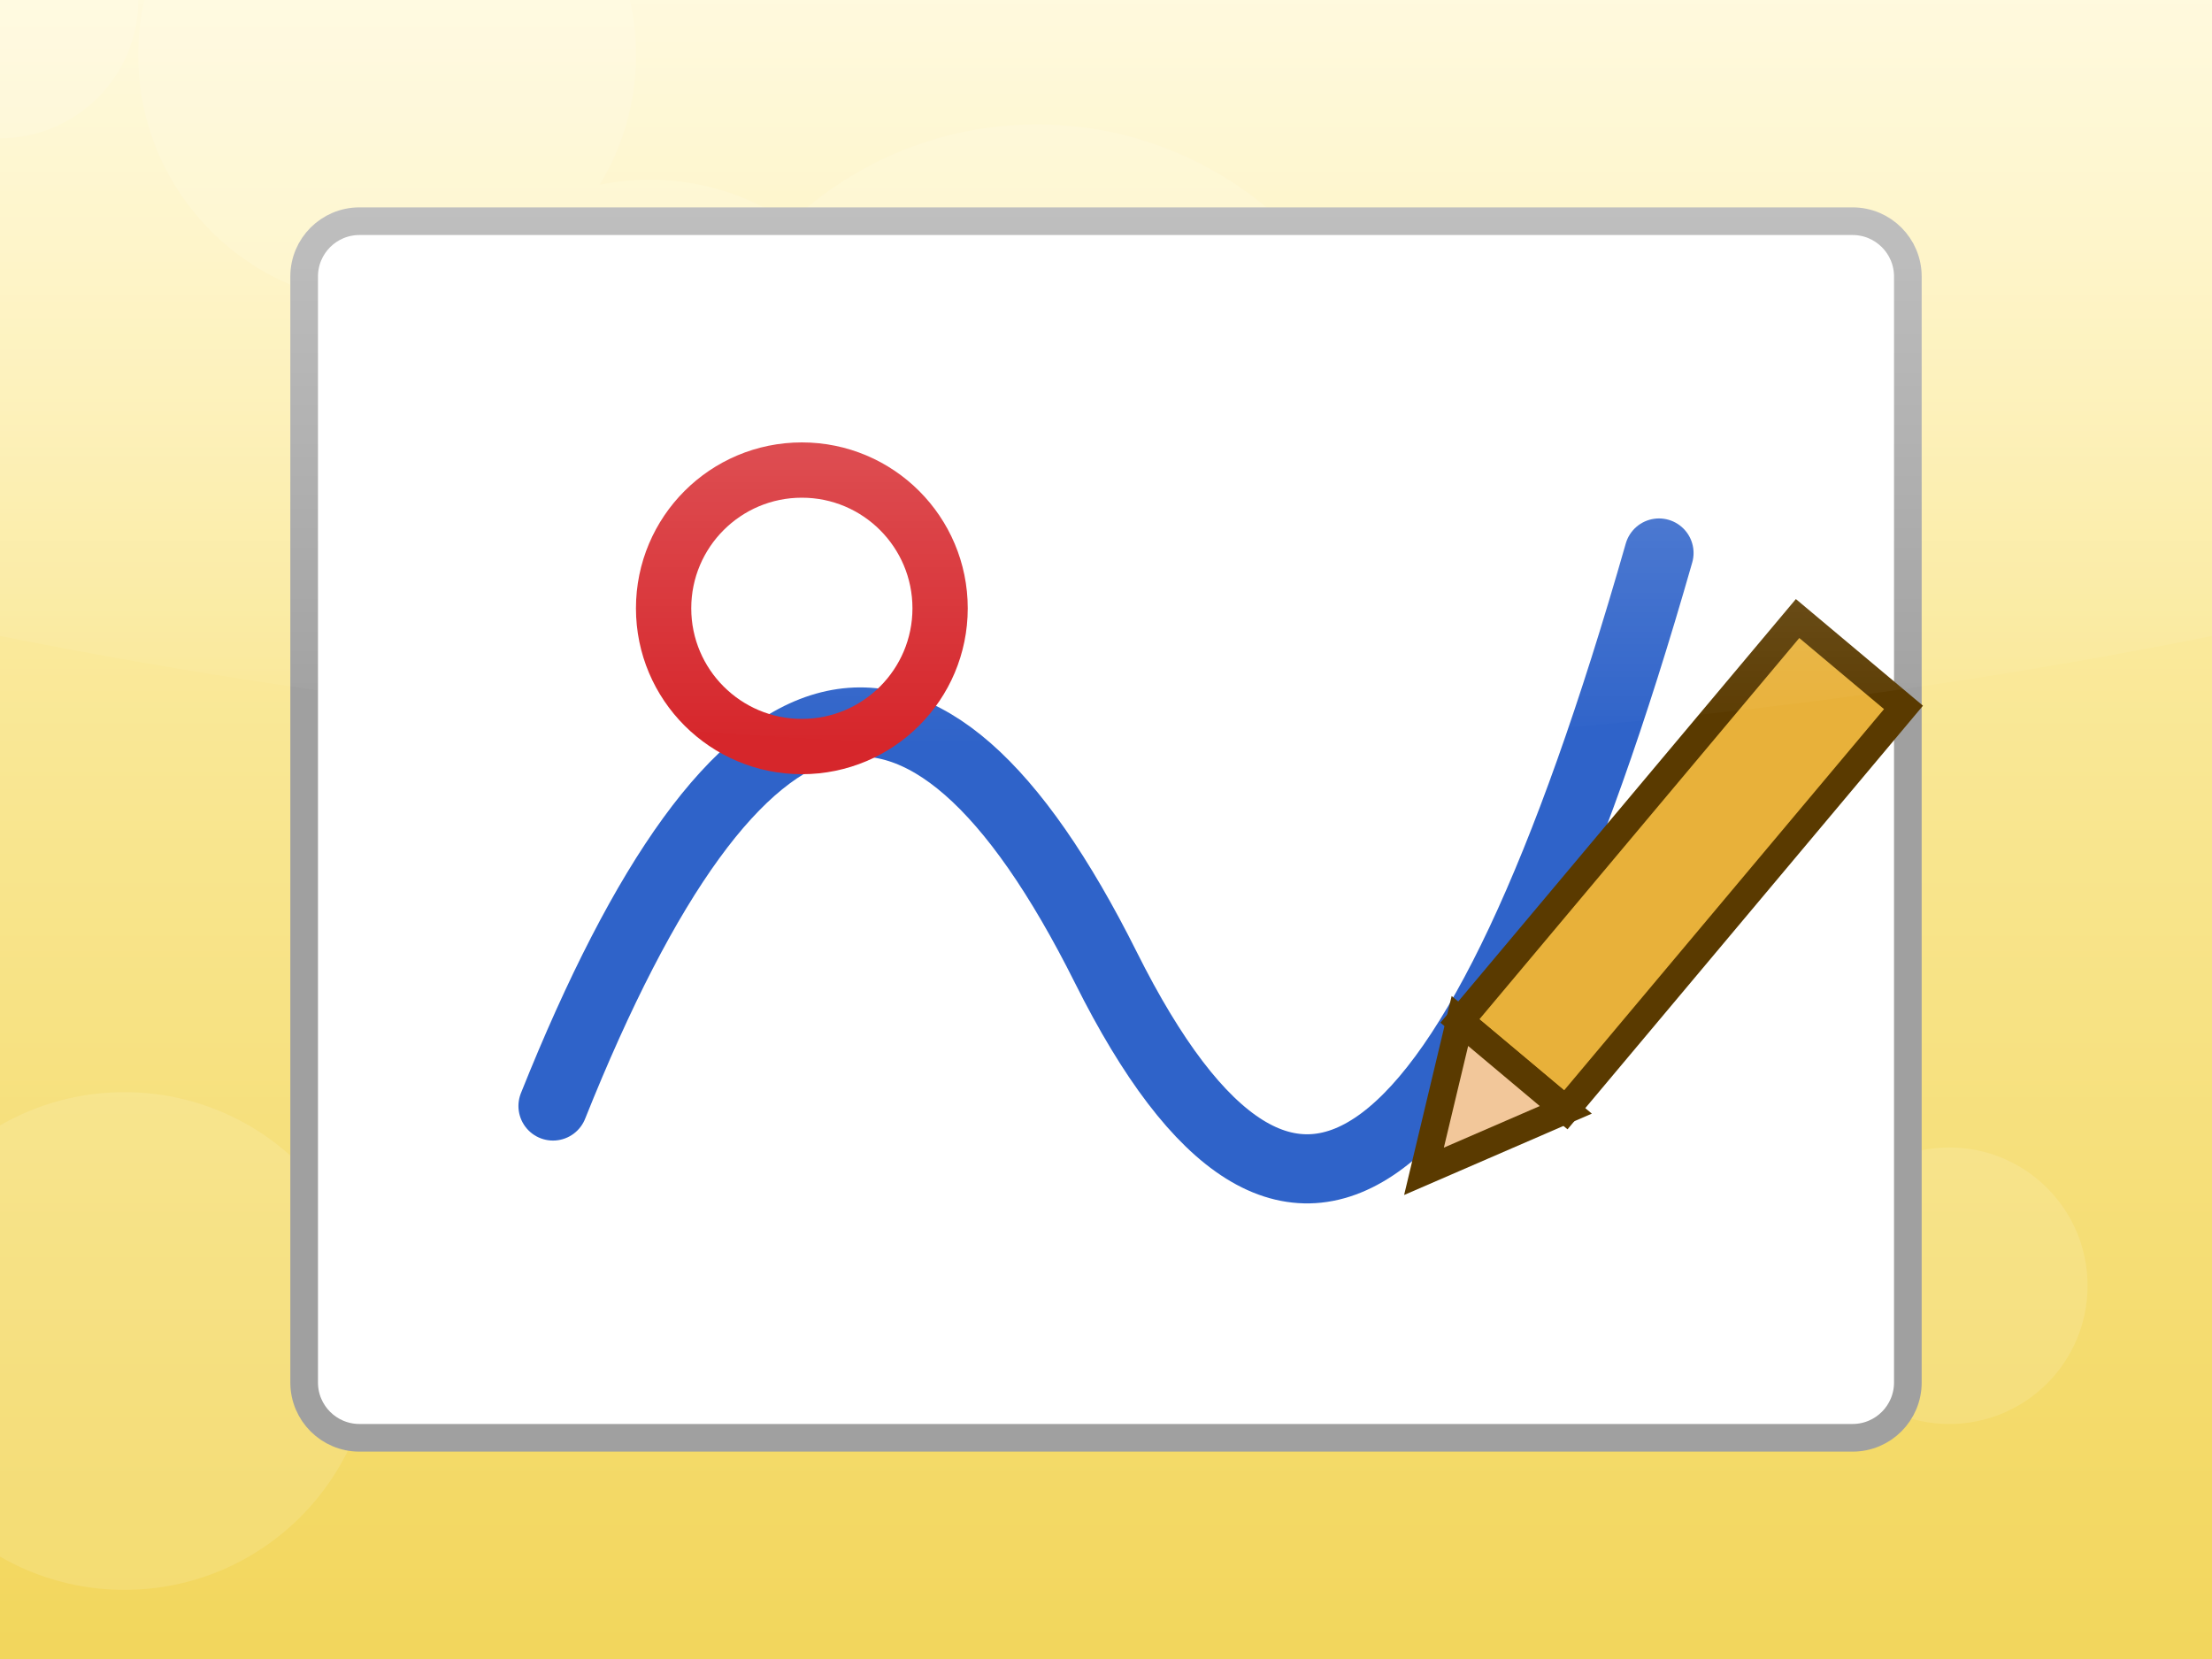
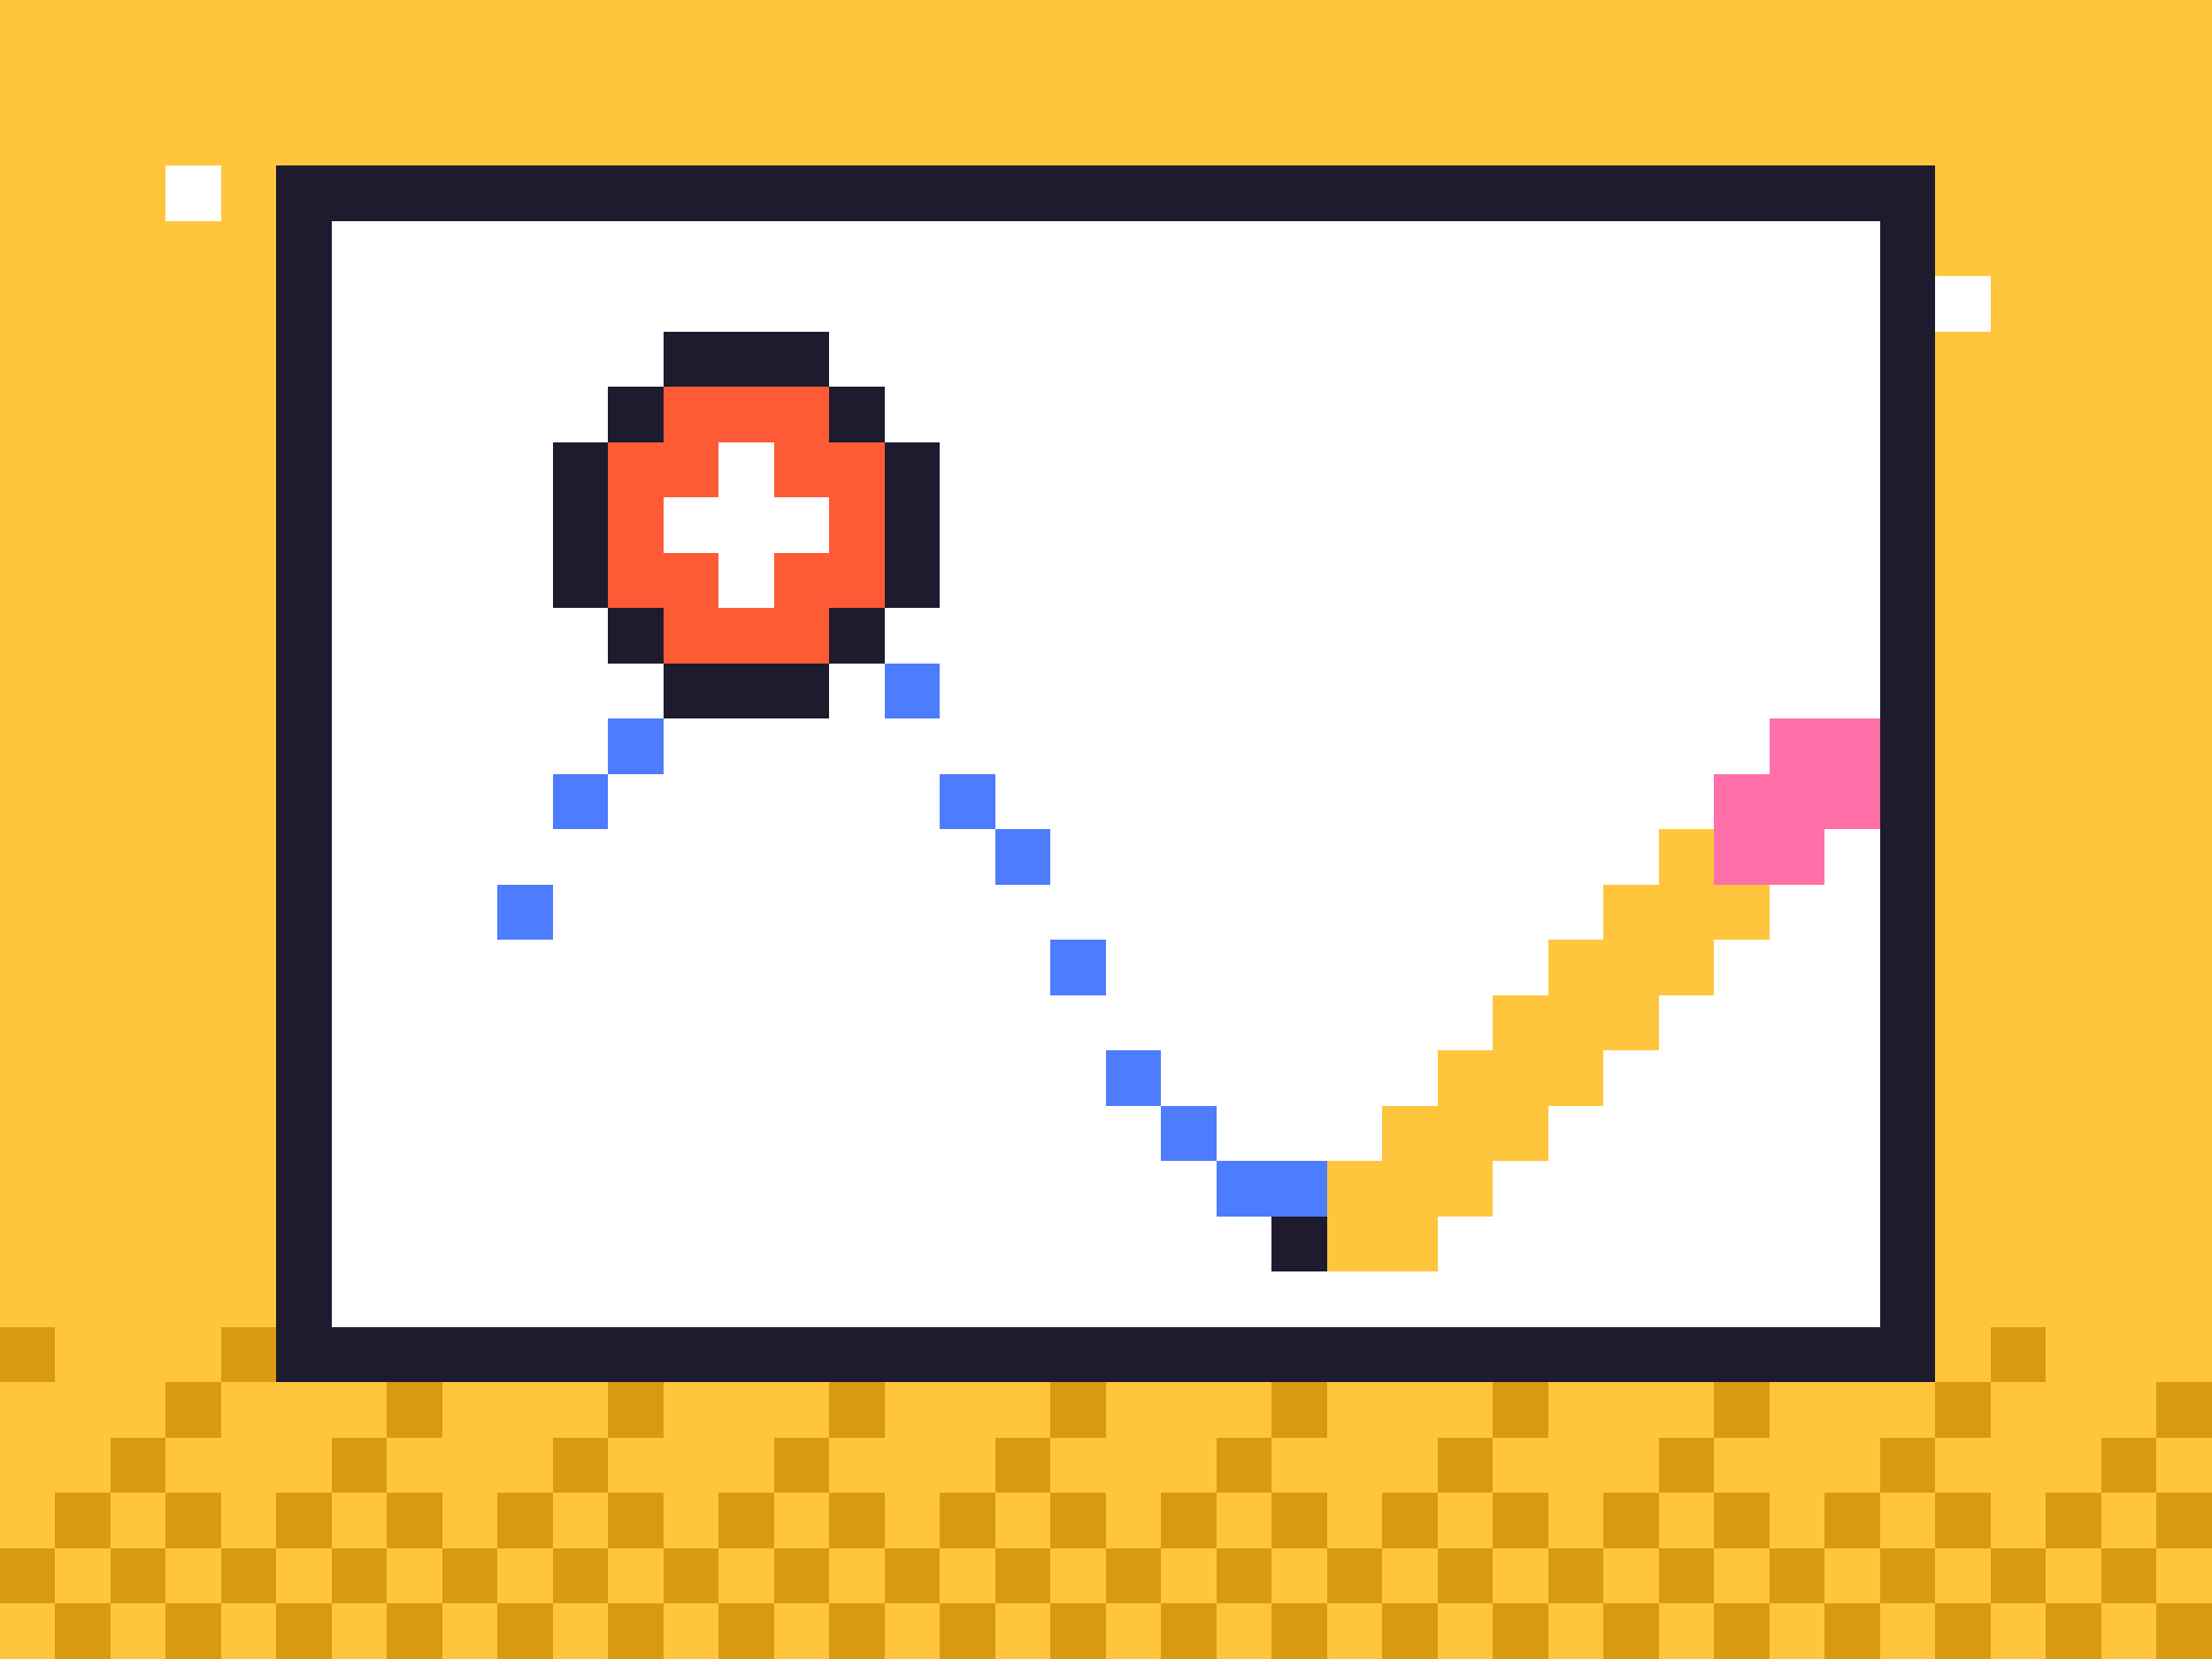
- <svg xmlns="http://www.w3.org/2000/svg" viewBox="0 0 160 120" width="160" height="120">
-   <defs>
-     <linearGradient id="f" x1="0" y1="0" x2="0" y2="1">
-       <stop offset="0" stop-color="#fff5c2" />
-       <stop offset="1" stop-color="#f2d65c" />
-     </linearGradient>
-     <linearGradient id="b" x1="0" y1="0" x2="0" y2="1">
-       <stop offset="0" stop-color="#fff" stop-opacity=".45" />
-       <stop offset="1" stop-color="#fff" stop-opacity="0" />
-     </linearGradient>
-   </defs>
-   <rect width="160" height="120" fill="url(#f)" />
-   <g opacity=".12" fill="#fff">
-     <circle cx="0" cy="0" r="10" />
-     <circle cx="47" cy="31" r="18" />
-     <circle cx="94" cy="62" r="26" />
-     <circle cx="141" cy="93" r="10" />
-     <circle cx="28" cy="4" r="18" />
-     <circle cx="75" cy="35" r="26" />
-     <circle cx="122" cy="66" r="10" />
-     <circle cx="9" cy="97" r="18" />
-   </g>
-   <rect x="22" y="16" width="116" height="88" rx="4" fill="#fff" stroke="#a0a0a0" stroke-width="2" />
-   <path d="M40 80q20-50 40-10t40-30" fill="none" stroke="#2f63c9" stroke-width="5" stroke-linecap="round" />
-   <circle cx="58" cy="44" r="10" fill="none" stroke="#d6262b" stroke-width="4" />
-   <g transform="translate(112 74) rotate(40)">
-     <rect x="-5" y="-34" width="10" height="38" fill="#e8b13a" stroke="#5a3a00" stroke-width="2" />
-     <path d="M-5 4l5 10 5-10z" fill="#f2c79a" stroke="#5a3a00" stroke-width="2" />
-   </g>
-   <path d="M0 0H160V46Q80 62 0 46Z" fill="url(#b)" />
+ <svg xmlns="http://www.w3.org/2000/svg" viewBox="0 0 40 30" width="160" height="120" shape-rendering="crispEdges">
+   <rect x="0" y="0" width="40" height="30" fill="#ffc63d" />
+   <rect x="0" y="24" width="1" height="1" fill="#d99a12" />
+   <rect x="4" y="24" width="1" height="1" fill="#d99a12" />
+   <rect x="8" y="24" width="1" height="1" fill="#d99a12" />
+   <rect x="12" y="24" width="1" height="1" fill="#d99a12" />
+   <rect x="16" y="24" width="1" height="1" fill="#d99a12" />
+   <rect x="20" y="24" width="1" height="1" fill="#d99a12" />
+   <rect x="24" y="24" width="1" height="1" fill="#d99a12" />
+   <rect x="28" y="24" width="1" height="1" fill="#d99a12" />
+   <rect x="32" y="24" width="1" height="1" fill="#d99a12" />
+   <rect x="36" y="24" width="1" height="1" fill="#d99a12" />
+   <rect x="3" y="25" width="1" height="1" fill="#d99a12" />
+   <rect x="7" y="25" width="1" height="1" fill="#d99a12" />
+   <rect x="11" y="25" width="1" height="1" fill="#d99a12" />
+   <rect x="15" y="25" width="1" height="1" fill="#d99a12" />
+   <rect x="19" y="25" width="1" height="1" fill="#d99a12" />
+   <rect x="23" y="25" width="1" height="1" fill="#d99a12" />
+   <rect x="27" y="25" width="1" height="1" fill="#d99a12" />
+   <rect x="31" y="25" width="1" height="1" fill="#d99a12" />
+   <rect x="35" y="25" width="1" height="1" fill="#d99a12" />
+   <rect x="39" y="25" width="1" height="1" fill="#d99a12" />
+   <rect x="2" y="26" width="1" height="1" fill="#d99a12" />
+   <rect x="6" y="26" width="1" height="1" fill="#d99a12" />
+   <rect x="10" y="26" width="1" height="1" fill="#d99a12" />
+   <rect x="14" y="26" width="1" height="1" fill="#d99a12" />
+   <rect x="18" y="26" width="1" height="1" fill="#d99a12" />
+   <rect x="22" y="26" width="1" height="1" fill="#d99a12" />
+   <rect x="26" y="26" width="1" height="1" fill="#d99a12" />
+   <rect x="30" y="26" width="1" height="1" fill="#d99a12" />
+   <rect x="34" y="26" width="1" height="1" fill="#d99a12" />
+   <rect x="38" y="26" width="1" height="1" fill="#d99a12" />
+   <rect x="1" y="27" width="1" height="1" fill="#d99a12" />
+   <rect x="3" y="27" width="1" height="1" fill="#d99a12" />
+   <rect x="5" y="27" width="1" height="1" fill="#d99a12" />
+   <rect x="7" y="27" width="1" height="1" fill="#d99a12" />
+   <rect x="9" y="27" width="1" height="1" fill="#d99a12" />
+   <rect x="11" y="27" width="1" height="1" fill="#d99a12" />
+   <rect x="13" y="27" width="1" height="1" fill="#d99a12" />
+   <rect x="15" y="27" width="1" height="1" fill="#d99a12" />
+   <rect x="17" y="27" width="1" height="1" fill="#d99a12" />
+   <rect x="19" y="27" width="1" height="1" fill="#d99a12" />
+   <rect x="21" y="27" width="1" height="1" fill="#d99a12" />
+   <rect x="23" y="27" width="1" height="1" fill="#d99a12" />
+   <rect x="25" y="27" width="1" height="1" fill="#d99a12" />
+   <rect x="27" y="27" width="1" height="1" fill="#d99a12" />
+   <rect x="29" y="27" width="1" height="1" fill="#d99a12" />
+   <rect x="31" y="27" width="1" height="1" fill="#d99a12" />
+   <rect x="33" y="27" width="1" height="1" fill="#d99a12" />
+   <rect x="35" y="27" width="1" height="1" fill="#d99a12" />
+   <rect x="37" y="27" width="1" height="1" fill="#d99a12" />
+   <rect x="39" y="27" width="1" height="1" fill="#d99a12" />
+   <rect x="0" y="28" width="1" height="1" fill="#d99a12" />
+   <rect x="2" y="28" width="1" height="1" fill="#d99a12" />
+   <rect x="4" y="28" width="1" height="1" fill="#d99a12" />
+   <rect x="6" y="28" width="1" height="1" fill="#d99a12" />
+   <rect x="8" y="28" width="1" height="1" fill="#d99a12" />
+   <rect x="10" y="28" width="1" height="1" fill="#d99a12" />
+   <rect x="12" y="28" width="1" height="1" fill="#d99a12" />
+   <rect x="14" y="28" width="1" height="1" fill="#d99a12" />
+   <rect x="16" y="28" width="1" height="1" fill="#d99a12" />
+   <rect x="18" y="28" width="1" height="1" fill="#d99a12" />
+   <rect x="20" y="28" width="1" height="1" fill="#d99a12" />
+   <rect x="22" y="28" width="1" height="1" fill="#d99a12" />
+   <rect x="24" y="28" width="1" height="1" fill="#d99a12" />
+   <rect x="26" y="28" width="1" height="1" fill="#d99a12" />
+   <rect x="28" y="28" width="1" height="1" fill="#d99a12" />
+   <rect x="30" y="28" width="1" height="1" fill="#d99a12" />
+   <rect x="32" y="28" width="1" height="1" fill="#d99a12" />
+   <rect x="34" y="28" width="1" height="1" fill="#d99a12" />
+   <rect x="36" y="28" width="1" height="1" fill="#d99a12" />
+   <rect x="38" y="28" width="1" height="1" fill="#d99a12" />
+   <rect x="1" y="29" width="1" height="1" fill="#d99a12" />
+   <rect x="3" y="29" width="1" height="1" fill="#d99a12" />
+   <rect x="5" y="29" width="1" height="1" fill="#d99a12" />
+   <rect x="7" y="29" width="1" height="1" fill="#d99a12" />
+   <rect x="9" y="29" width="1" height="1" fill="#d99a12" />
+   <rect x="11" y="29" width="1" height="1" fill="#d99a12" />
+   <rect x="13" y="29" width="1" height="1" fill="#d99a12" />
+   <rect x="15" y="29" width="1" height="1" fill="#d99a12" />
+   <rect x="17" y="29" width="1" height="1" fill="#d99a12" />
+   <rect x="19" y="29" width="1" height="1" fill="#d99a12" />
+   <rect x="21" y="29" width="1" height="1" fill="#d99a12" />
+   <rect x="23" y="29" width="1" height="1" fill="#d99a12" />
+   <rect x="25" y="29" width="1" height="1" fill="#d99a12" />
+   <rect x="27" y="29" width="1" height="1" fill="#d99a12" />
+   <rect x="29" y="29" width="1" height="1" fill="#d99a12" />
+   <rect x="31" y="29" width="1" height="1" fill="#d99a12" />
+   <rect x="33" y="29" width="1" height="1" fill="#d99a12" />
+   <rect x="35" y="29" width="1" height="1" fill="#d99a12" />
+   <rect x="37" y="29" width="1" height="1" fill="#d99a12" />
+   <rect x="39" y="29" width="1" height="1" fill="#d99a12" />
+   <rect x="3" y="3" width="1" height="1" fill="#ffffff" />
+   <rect x="35" y="5" width="1" height="1" fill="#ffffff" />
+   <rect x="7" y="11" width="1" height="1" fill="#ffffff" />
+   <rect x="31" y="13" width="1" height="1" fill="#ffffff" />
+   <rect x="5" y="3" width="30" height="22" fill="#1e1b2e" />
+   <rect x="6" y="4" width="28" height="20" fill="#ffffff" />
+   <rect x="9" y="16" width="1" height="1" fill="#4d7cfe" />
+   <rect x="10" y="14" width="1" height="1" fill="#4d7cfe" />
+   <rect x="11" y="13" width="1" height="1" fill="#4d7cfe" />
+   <rect x="12" y="12" width="1" height="1" fill="#4d7cfe" />
+   <rect x="13" y="11" width="1" height="1" fill="#4d7cfe" />
+   <rect x="14" y="11" width="1" height="1" fill="#4d7cfe" />
+   <rect x="15" y="11" width="1" height="1" fill="#4d7cfe" />
+   <rect x="16" y="12" width="1" height="1" fill="#4d7cfe" />
+   <rect x="17" y="14" width="1" height="1" fill="#4d7cfe" />
+   <rect x="18" y="15" width="1" height="1" fill="#4d7cfe" />
+   <rect x="19" y="17" width="1" height="1" fill="#4d7cfe" />
+   <rect x="20" y="19" width="1" height="1" fill="#4d7cfe" />
+   <rect x="21" y="20" width="1" height="1" fill="#4d7cfe" />
+   <rect x="22" y="21" width="1" height="1" fill="#4d7cfe" />
+   <rect x="23" y="21" width="1" height="1" fill="#4d7cfe" />
+   <rect x="24" y="21" width="1" height="1" fill="#4d7cfe" />
+   <rect x="25" y="20" width="1" height="1" fill="#4d7cfe" />
+   <rect x="26" y="19" width="1" height="1" fill="#4d7cfe" />
+   <rect x="12" y="6" width="3" height="1" fill="#1e1b2e" />
+   <rect x="11" y="7" width="5" height="1" fill="#1e1b2e" />
+   <rect x="10" y="8" width="7" height="1" fill="#1e1b2e" />
+   <rect x="10" y="9" width="7" height="1" fill="#1e1b2e" />
+   <rect x="10" y="10" width="7" height="1" fill="#1e1b2e" />
+   <rect x="11" y="11" width="5" height="1" fill="#1e1b2e" />
+   <rect x="12" y="12" width="3" height="1" fill="#1e1b2e" />
+   <rect x="12" y="7" width="3" height="1" fill="#ffffff" />
+   <rect x="11" y="8" width="5" height="1" fill="#ffffff" />
+   <rect x="11" y="9" width="5" height="1" fill="#ffffff" />
+   <rect x="11" y="10" width="5" height="1" fill="#ffffff" />
+   <rect x="12" y="11" width="3" height="1" fill="#ffffff" />
+   <rect x="12" y="7" width="3" height="1" fill="#ff5a36" />
+   <rect x="11" y="8" width="5" height="1" fill="#ff5a36" />
+   <rect x="11" y="9" width="5" height="1" fill="#ff5a36" />
+   <rect x="11" y="10" width="5" height="1" fill="#ff5a36" />
+   <rect x="12" y="11" width="3" height="1" fill="#ff5a36" />
+   <rect x="13" y="8" width="1" height="1" fill="#ffffff" />
+   <rect x="12" y="9" width="3" height="1" fill="#ffffff" />
+   <rect x="13" y="10" width="1" height="1" fill="#ffffff" />
+   <rect x="24" y="21" width="2" height="2" fill="#ffc63d" />
+   <rect x="25" y="20" width="2" height="2" fill="#ffc63d" />
+   <rect x="26" y="19" width="2" height="2" fill="#ffc63d" />
+   <rect x="27" y="18" width="2" height="2" fill="#ffc63d" />
+   <rect x="28" y="17" width="2" height="2" fill="#ffc63d" />
+   <rect x="29" y="16" width="2" height="2" fill="#ffc63d" />
+   <rect x="30" y="15" width="2" height="2" fill="#ffc63d" />
+   <rect x="31" y="14" width="2" height="2" fill="#ff6fa8" />
+   <rect x="32" y="13" width="2" height="2" fill="#ff6fa8" />
+   <rect x="23" y="22" width="1" height="1" fill="#1e1b2e" />
</svg>
